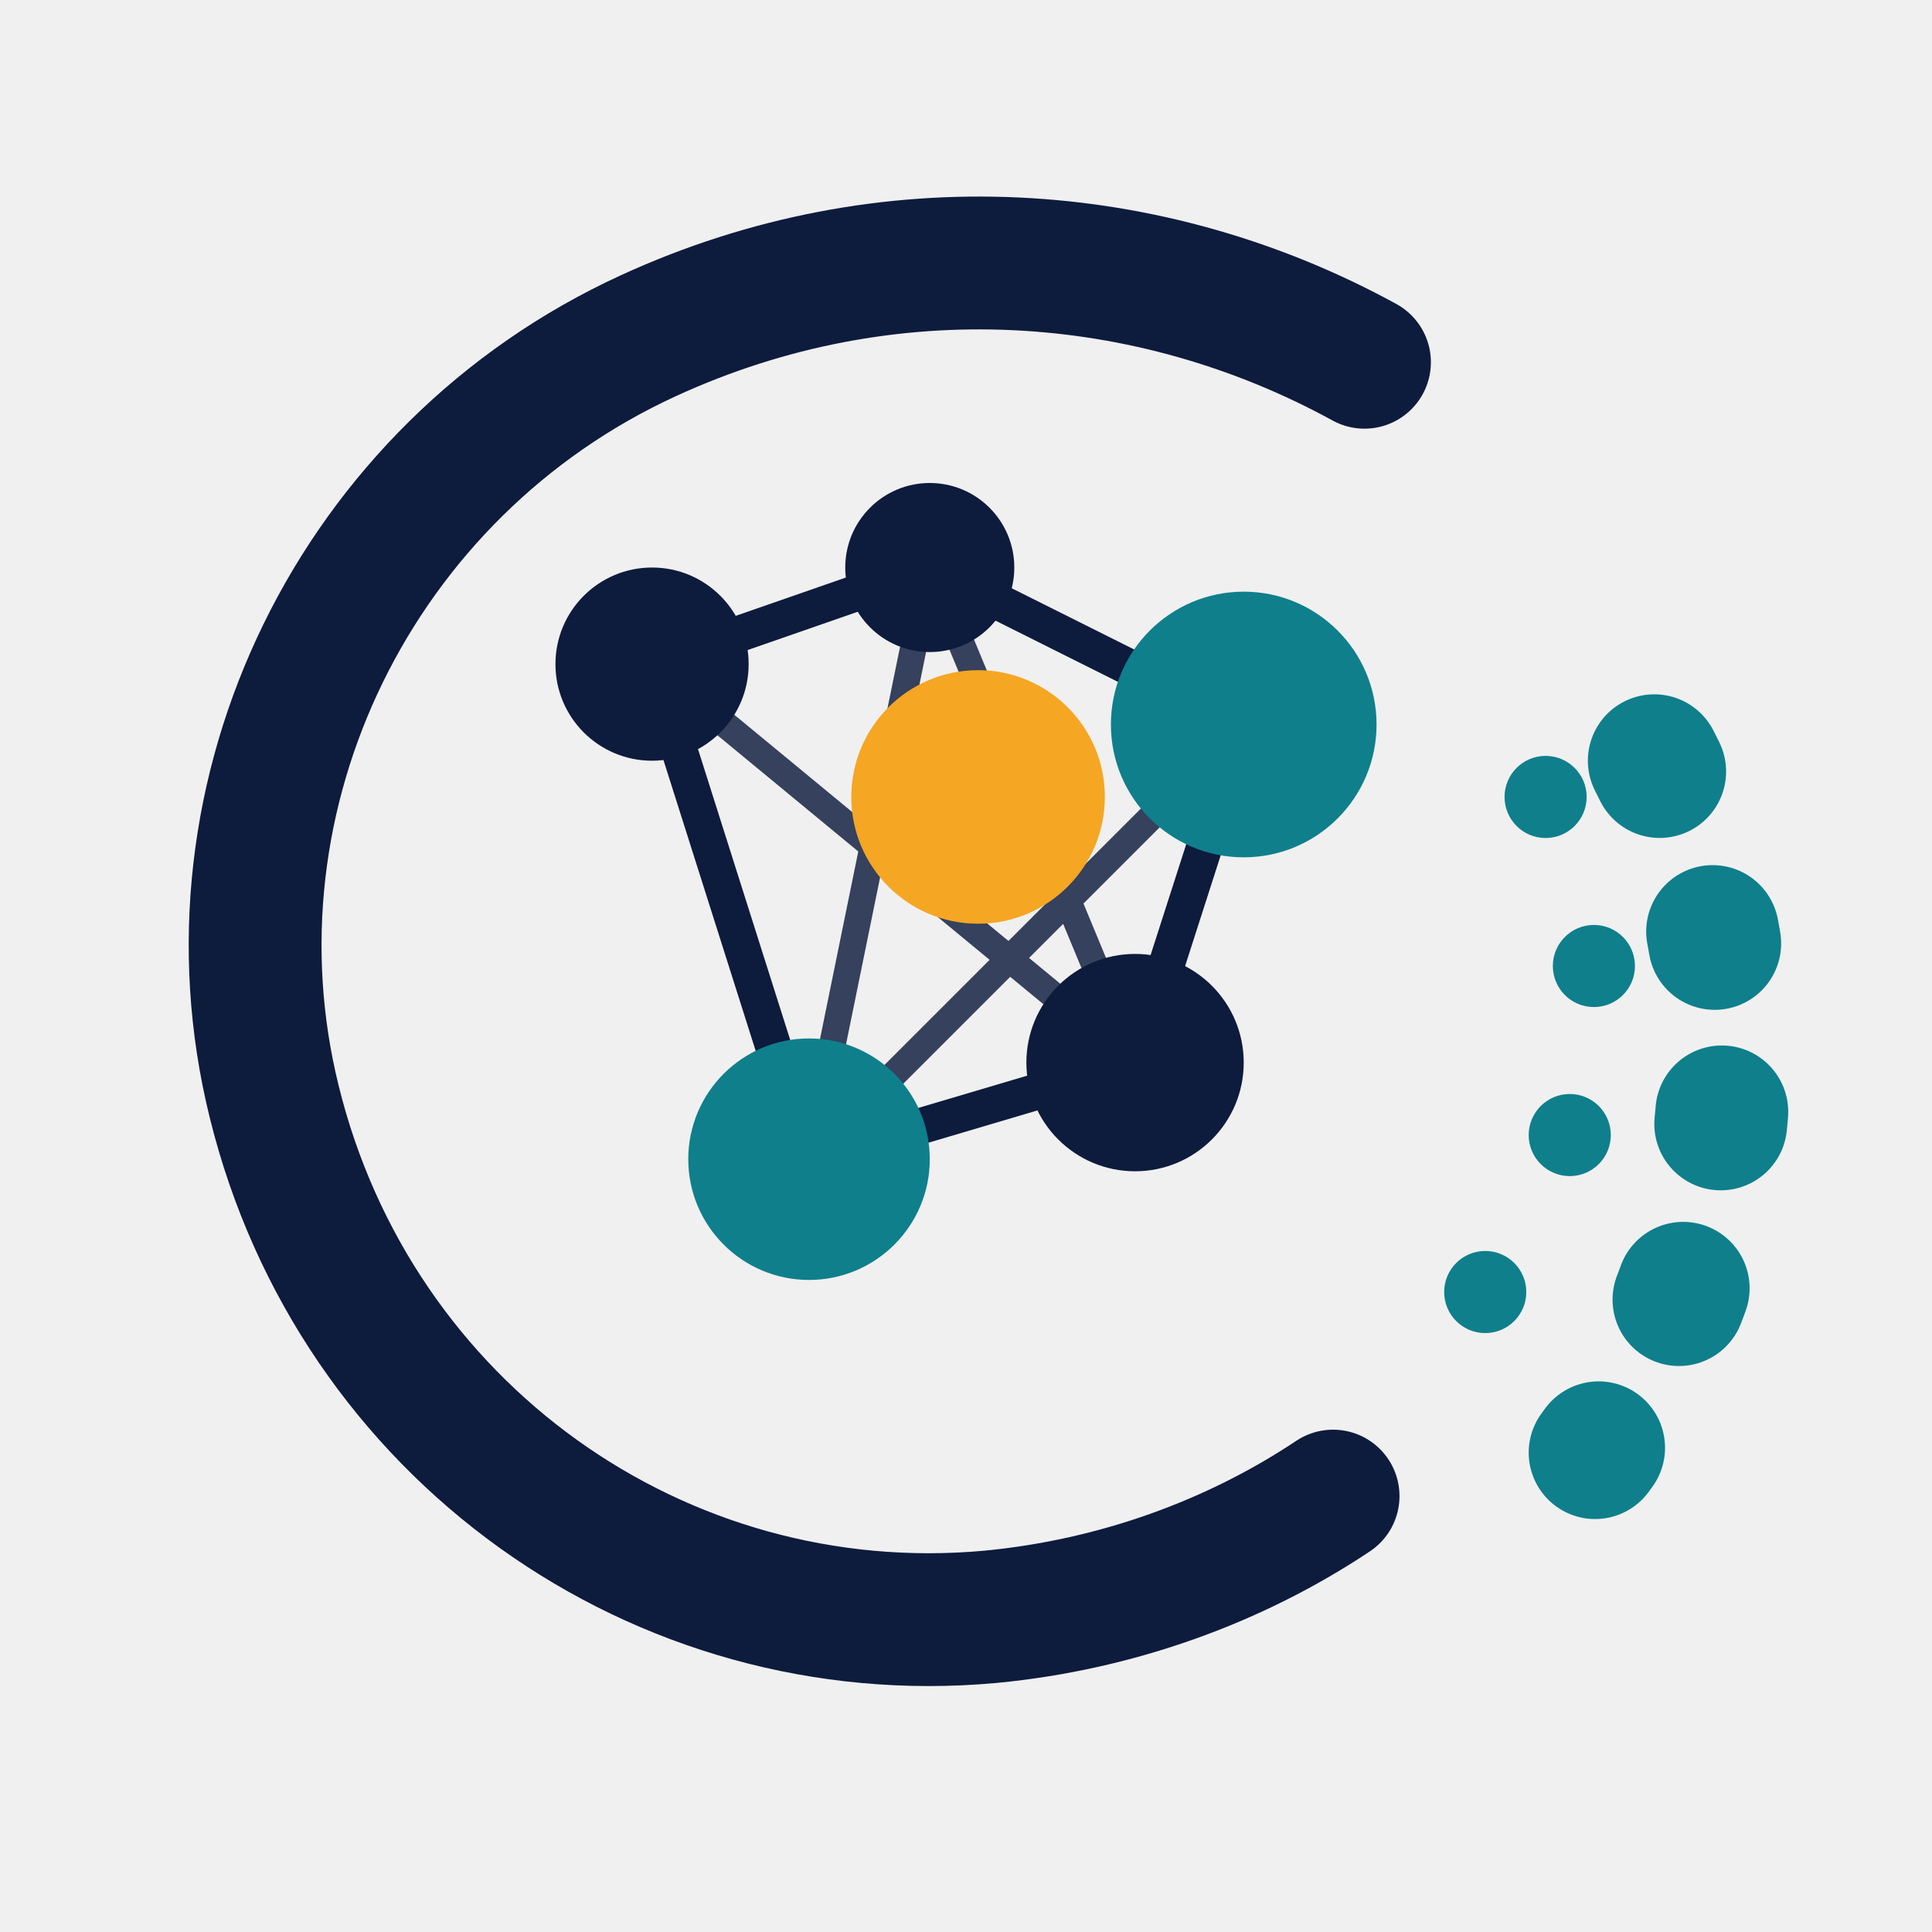
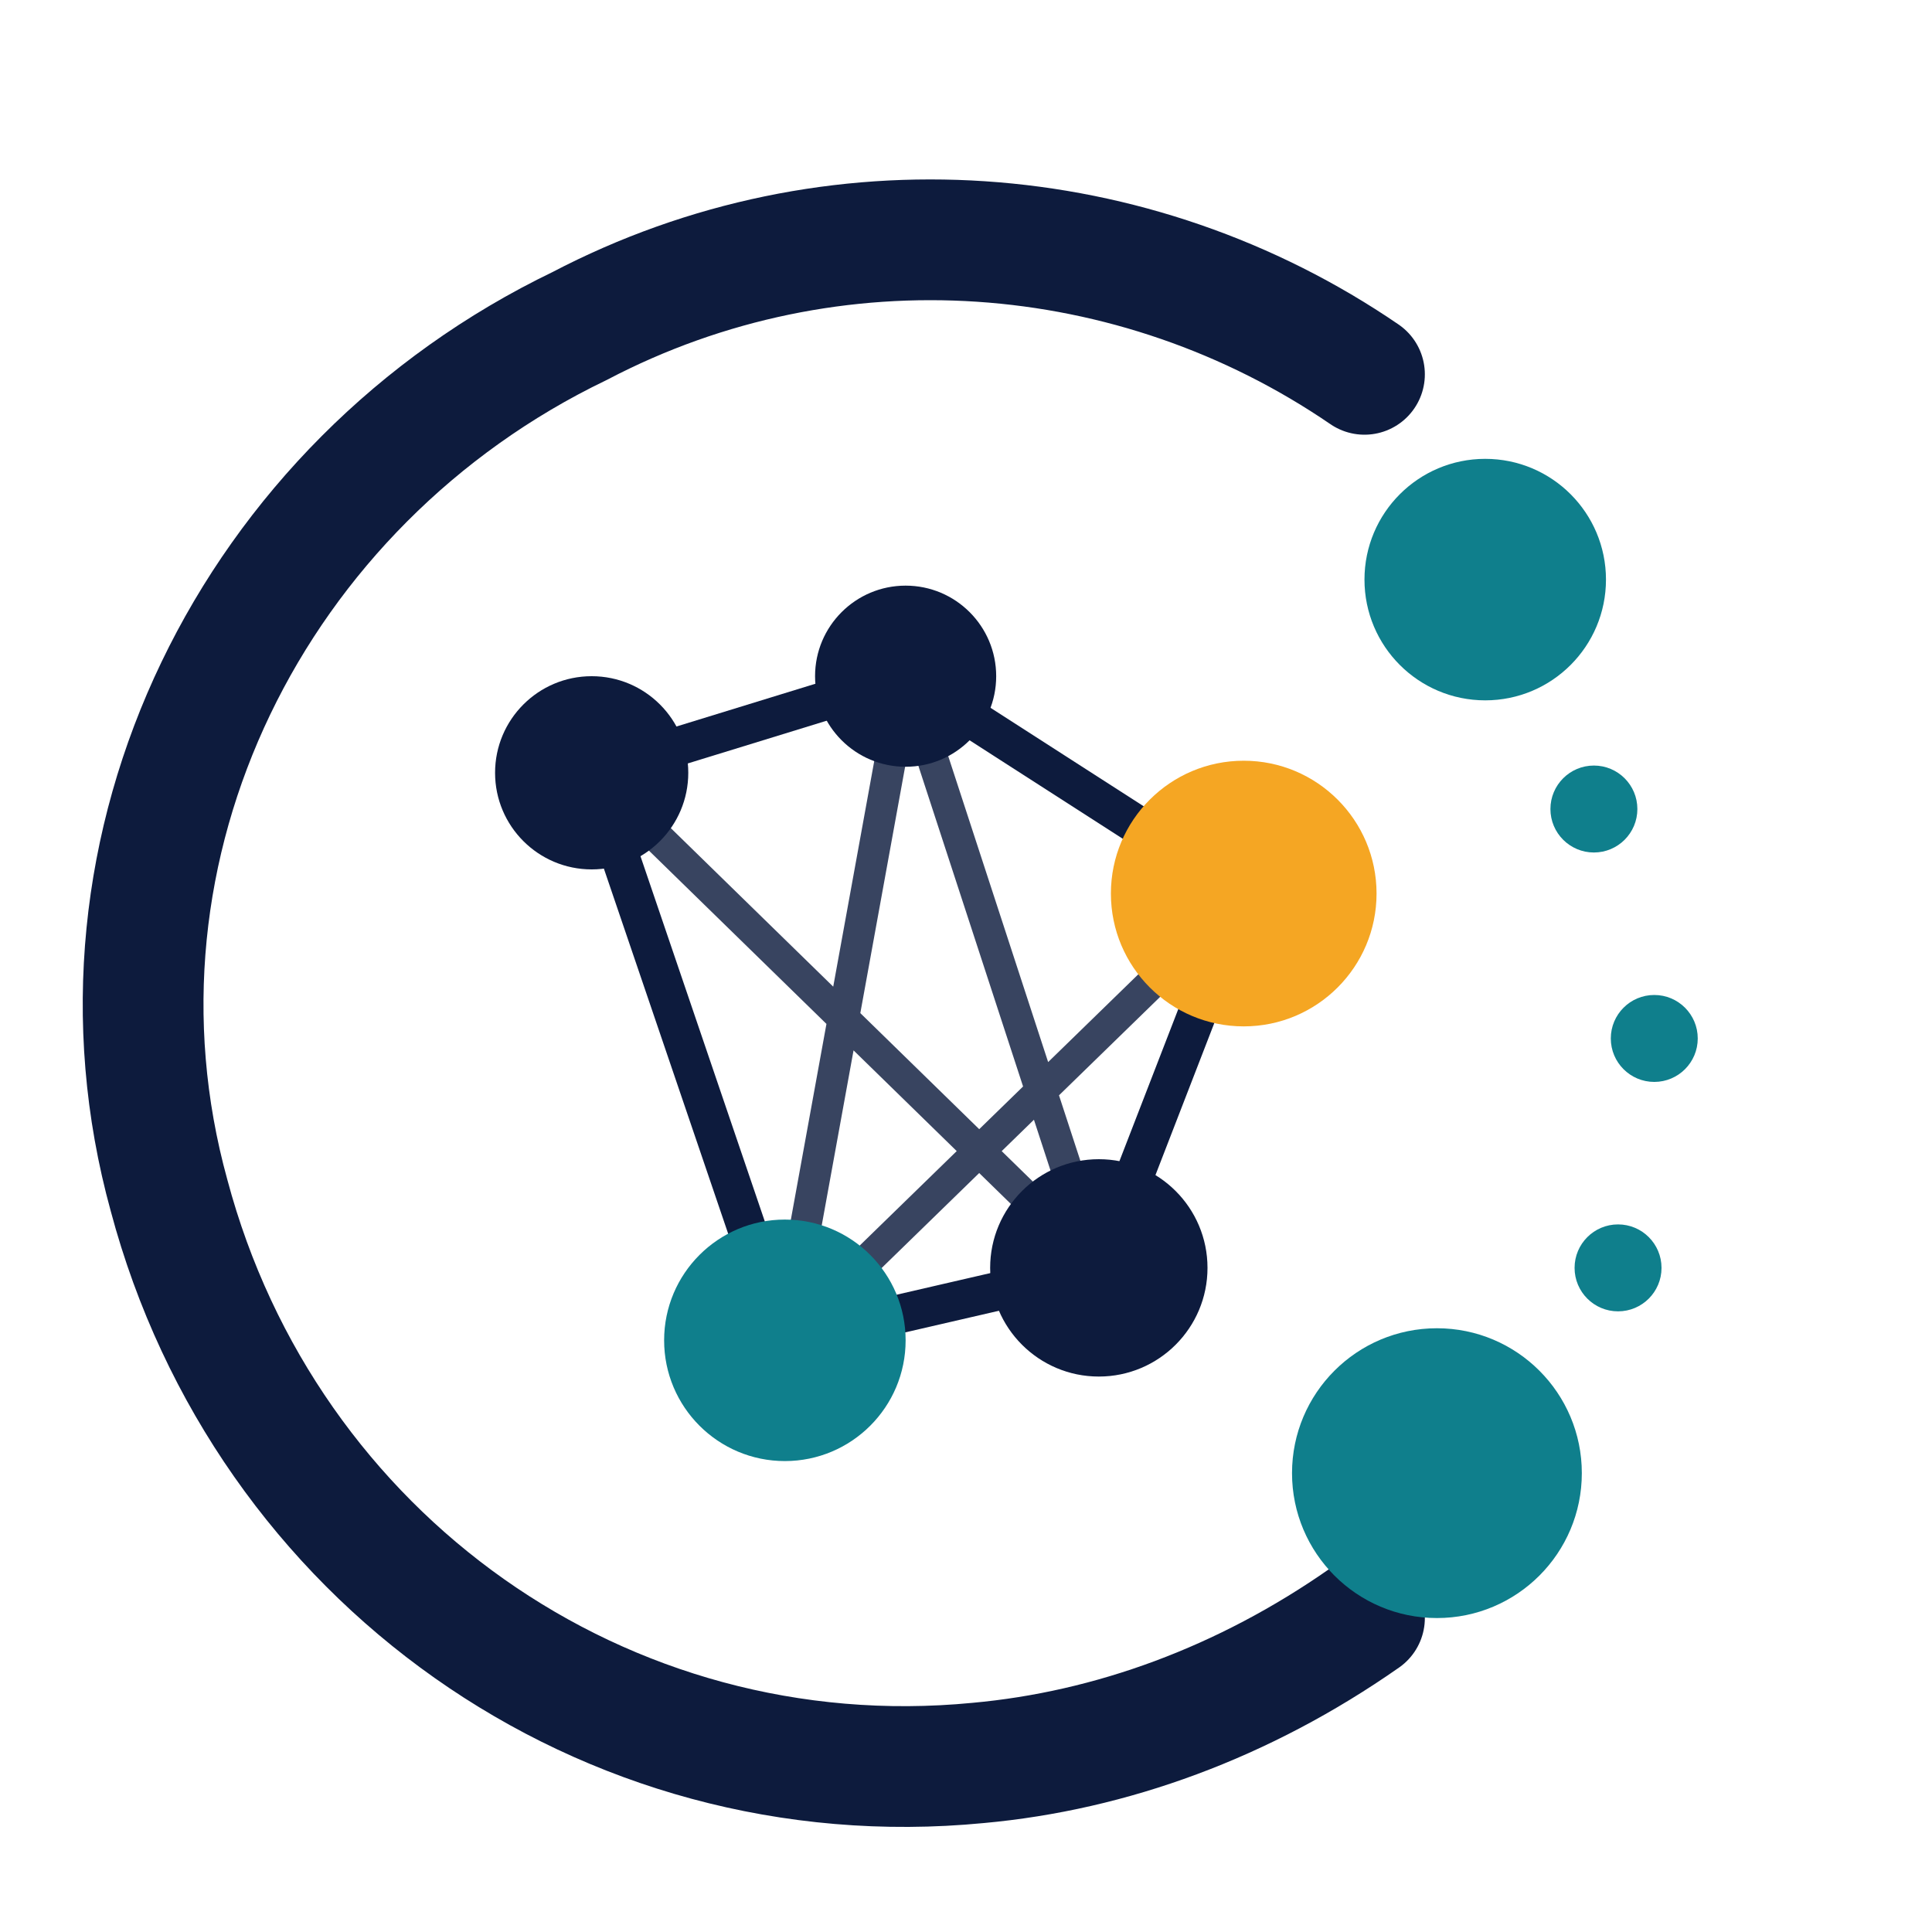
- <svg xmlns="http://www.w3.org/2000/svg" width="160" height="160" viewBox="0 0 160 160" fill="none" role="img" aria-labelledby="title desc">
-   <path d="M113 30C95.3 20.3 73.5 18.7 53.7 27.8C29.5 38.9 16.4 65.7 22.7 91.2C29.4 118.5 54.6 136.4 82 133.9C92.5 132.9 102.3 129.3 110.4 123.9" stroke="#0D1B3D" stroke-width="11" stroke-linecap="round" />
-   <path d="M137 63C146.3 81.1 144.2 104 132.1 120.3" stroke="#0F7F8C" stroke-width="11" stroke-linecap="round" stroke-dasharray="1 14" />
-   <path d="M54 55L77 47L103 60L94 88L67 96L54 55Z" stroke="#0D1B3D" stroke-width="3" stroke-linejoin="round" />
-   <path d="M77 47L67 96M54 55L94 88M77 47L94 88M103 60L67 96" stroke="#0D1B3D" stroke-opacity="0.82" stroke-width="2.2" />
-   <circle cx="54" cy="55" r="8" fill="#0D1B3D" />
-   <circle cx="77" cy="47" r="7" fill="#0D1B3D" />
-   <circle cx="103" cy="60" r="11" fill="#0F7F8C" />
-   <circle cx="94" cy="88" r="9" fill="#0D1B3D" />
-   <circle cx="67" cy="96" r="10" fill="#0F7F8C" />
-   <circle cx="81" cy="66" r="10.5" fill="#F5A623" />
-   <circle cx="128" cy="66" r="3.4" fill="#0F7F8C" />
-   <circle cx="132" cy="80" r="3.4" fill="#0F7F8C" />
-   <circle cx="130" cy="94" r="3.4" fill="#0F7F8C" />
-   <circle cx="123" cy="107" r="3.4" fill="#0F7F8C" />
+ <svg xmlns="http://www.w3.org/2000/svg" width="160" height="160" viewBox="0 0 160 160" role="img" aria-label="IDSI Lab logo mark">
+   <rect width="160" height="160" fill="white" />
+   <path d="M113 31C94 18 69 16 48 27C21 40 6 70 14 99C22 129 50 149 81 146C92 145 103 141 113 134" stroke="#0D1B3D" stroke-width="10" stroke-linecap="round" fill="none" />
+   <circle cx="123" cy="48" r="10" fill="#0F7F8C" />
+   <circle cx="132" cy="67" r="3.6" fill="#0F7F8C" />
+   <circle cx="137" cy="86" r="3.6" fill="#0F7F8C" />
+   <circle cx="134" cy="105" r="3.6" fill="#0F7F8C" />
+   <circle cx="126" cy="123" r="3.6" fill="#0F7F8C" />
+   <path d="M49 64L75 56L103 74L91 105L65 111L49 64Z" stroke="#0D1B3D" stroke-width="3.2" stroke-linejoin="round" fill="none" />
+   <path d="M75 56L65 111M49 64L91 105M75 56L91 105M103 74L65 111" stroke="#0D1B3D" stroke-opacity="0.82" stroke-width="2.6" />
+   <circle cx="49" cy="64" r="8" fill="#0D1B3D" />
+   <circle cx="75" cy="56" r="7.5" fill="#0D1B3D" />
+   <circle cx="103" cy="74" r="11" fill="#F5A623" />
+   <circle cx="91" cy="105" r="9" fill="#0D1B3D" />
+   <circle cx="65" cy="111" r="10" fill="#0F7F8C" />
+   <circle cx="119" cy="122" r="12" fill="#0F7F8C" />
</svg>
